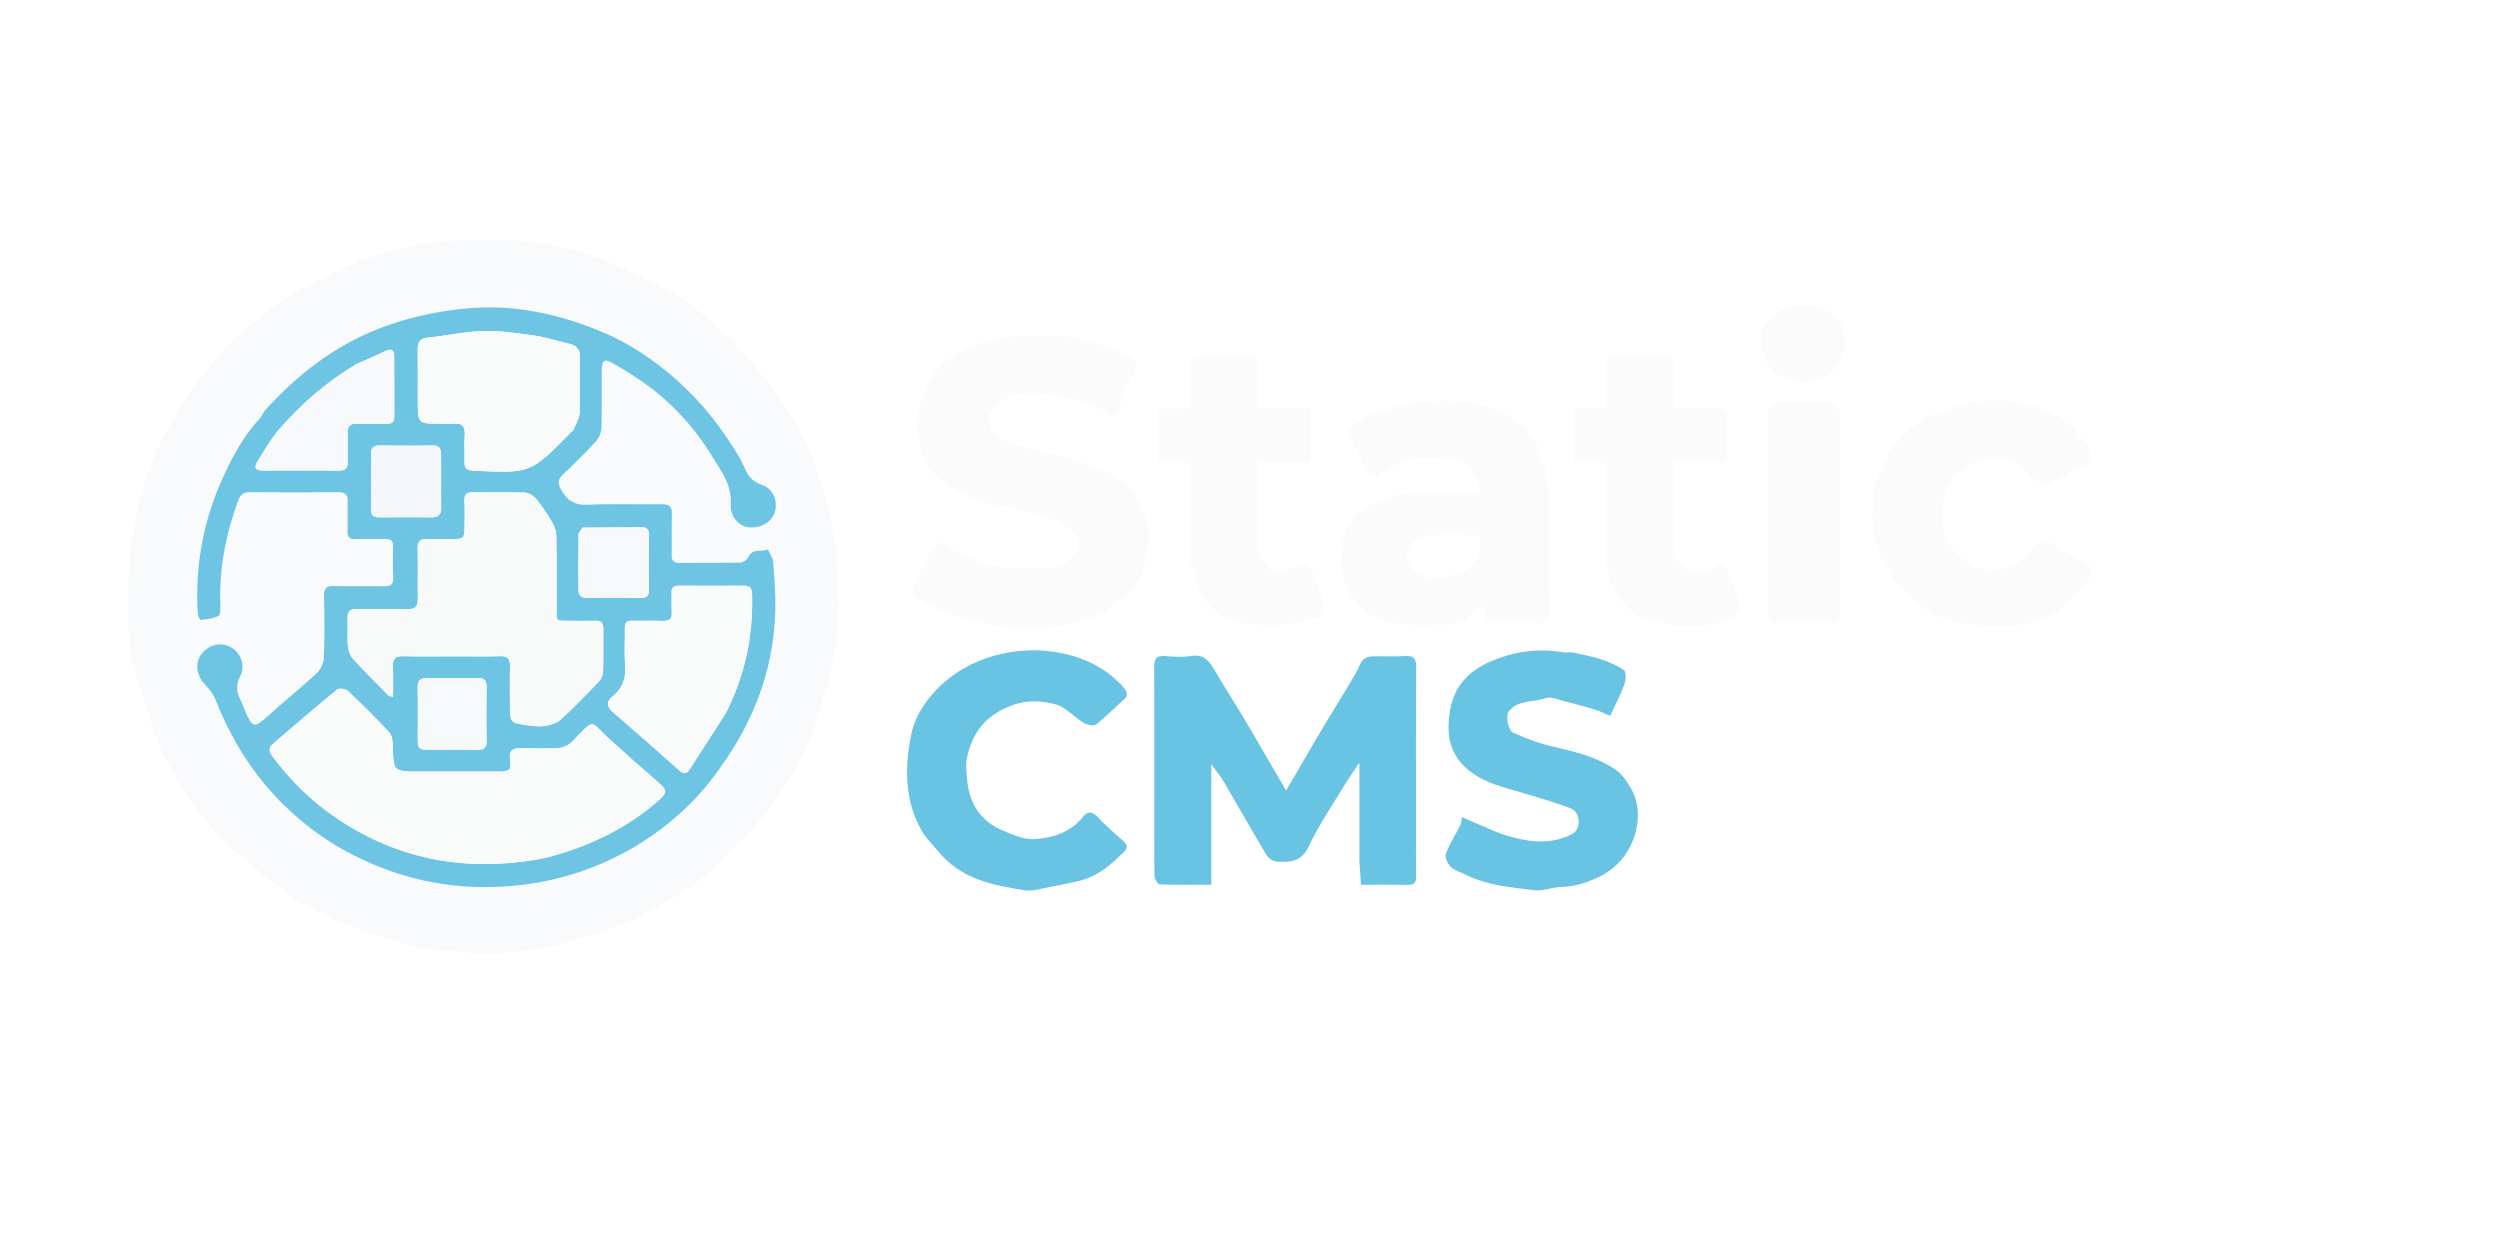
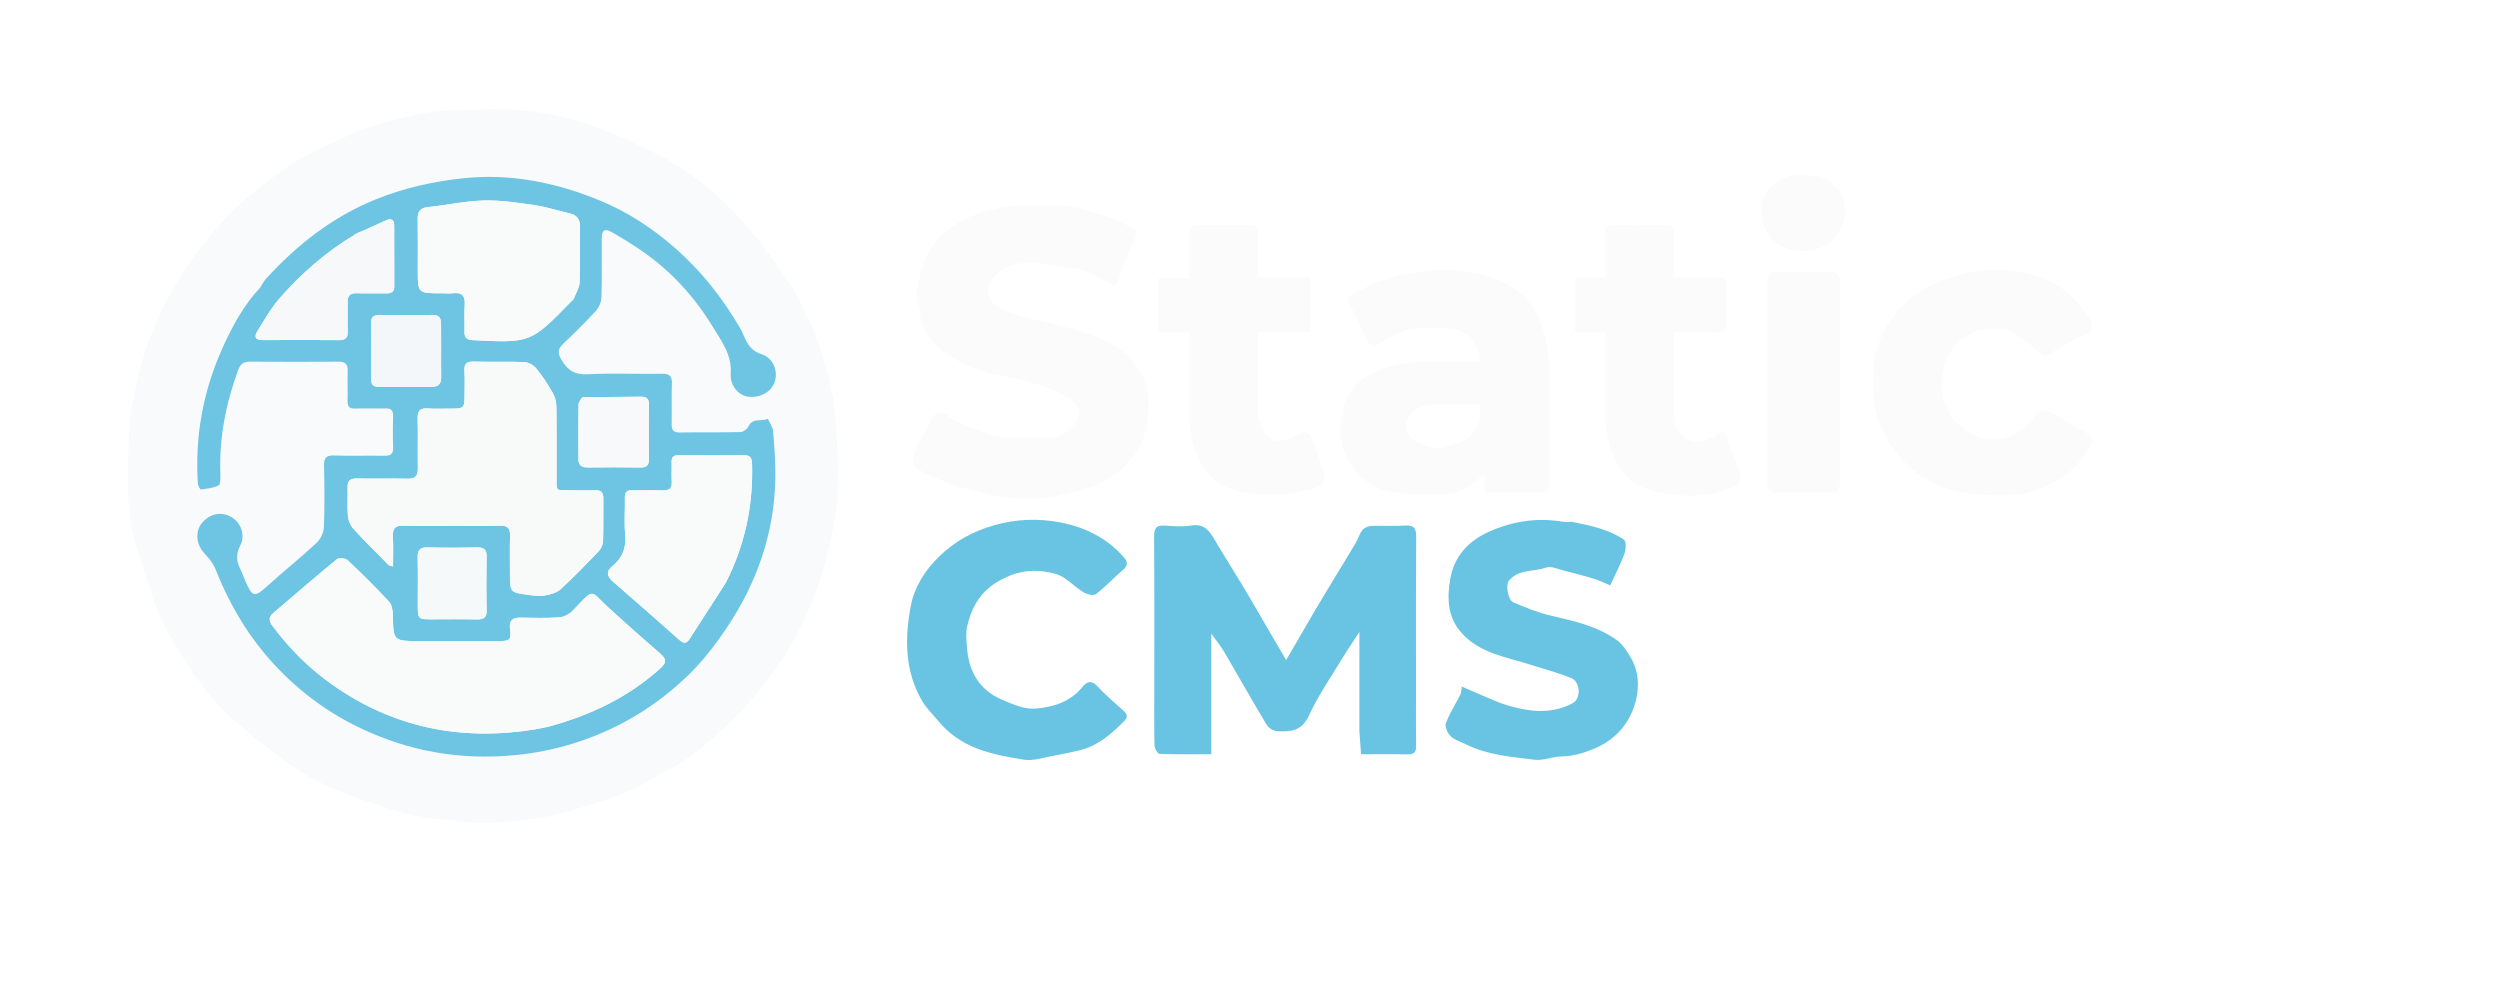
- <svg xmlns="http://www.w3.org/2000/svg" version="1.1" id="Layer_1" x="0px" y="0px" width="100%" viewBox="0 0 1280 640" enable-background="new 0 0 1280 640" xml:space="preserve">
+ <svg xmlns="http://www.w3.org/2000/svg" version="1.1" id="Layer_1" x="0px" y="0px" width="182" height="72" viewBox="0 100 1280 440" enable-background="new 0 0 1280 640" xml:space="preserve">
  <path fill="none" opacity="1" stroke="none" d=" M783,641   C522.034,641 261.568,641 1.051,641   C1.051,427.728 1.051,214.457 1.051,1.092   C427.549,1.092 854.099,1.092 1280.824,1.092   C1280.824,214.333 1280.824,427.667 1280.824,641   C1115.123,641 949.312,641 783,641  M167.485,140.998   C152.329,147.7 139.129,157.422 126.591,168.029   C116.481,176.581 107.793,186.571 100.004,197.262   C85.695,216.904 75.327,238.456 70.082,262.25   C68.206,270.761 66.483,279.456 66.145,288.123   C65.57,302.914 64.655,317.957 66.672,332.508   C68.532,345.917 74.138,358.795 77.949,371.949   C81.755,385.084 89.176,396.389 96.393,407.686   C103.655,419.054 112.337,429.501 122.779,438.141   C132.785,446.421 142.906,454.702 153.772,461.758   C161.837,466.996 170.953,470.86 180,474.28   C190.99,478.434 202.286,481.923 213.671,484.829   C220.082,486.464 226.982,486.074 233.589,487.072   C249.075,489.413 264.357,487.584 279.562,484.981   C285.976,483.883 292.266,481.9 298.501,479.96   C306.556,477.452 314.68,475.015 322.432,471.737   C328.596,469.13 334.106,465.022 340.151,462.085   C352.352,456.159 362.314,447.249 372.157,438.279   C381.825,429.47 389.921,419.321 397.565,408.573   C404.582,398.707 410.133,388.259 414.815,377.365   C418.827,368.029 421.724,358.118 424.158,348.226   C426.428,339.002 428.352,329.508 428.777,320.059   C429.349,307.355 428.865,294.536 427.823,281.85   C427.076,272.749 425.4,263.574 422.853,254.805   C418.169,238.677 411.956,222.994 402.396,209.083   C395.007,198.33 387.167,187.737 378.363,178.142   C365.162,163.757 349.724,151.867 331.921,143.547   C320.68,138.295 309.366,132.878 297.56,129.234   C280.15,123.86 262.052,122 243.756,122.991   C235.691,123.428 227.486,123.001 219.589,124.371   C209.026,126.203 198.562,128.956 188.323,132.167   C181.399,134.338 174.937,137.981 167.485,140.998  M588.001,275.528   C588.471,269.079 587.083,263.07 583.921,257.417   C578.941,248.514 570.934,242.967 561.858,239.587   C551.287,235.65 540.318,232.477 529.263,230.261   C522.823,228.97 516.921,227.202 511.234,224.042   C505.534,220.875 504.07,214.133 508.271,209.178   C513.577,202.92 520.974,201.255 528.411,201.213   C534.762,201.178 541.094,203.404 547.49,203.878   C554.742,204.414 561.024,207.488 566.749,211.198   C571.241,214.11 571.808,212.283 573.098,208.704   C575.379,202.376 577.827,196.089 580.601,189.964   C582.804,185.1 582.892,184.745 577.845,182.55   C573.798,180.79 569.874,178.626 565.68,177.354   C558.794,175.266 551.79,172.574 544.736,172.24   C528.43,171.47 512.012,170.976 496.441,177.917   C487.797,181.771 480.247,187.108 475.82,195.213   C472.374,201.52 470.728,208.965 469.219,216.103   C468.578,219.13 470.637,222.637 470.944,225.974   C471.981,237.202 478.553,244.59 487.697,249.934   C495.562,254.53 503.89,257.876 513.137,259.23   C520.827,260.357 528.395,262.712 535.816,265.138   C540.358,266.623 544.889,268.77 548.71,271.589   C550.855,273.172 553.332,277.485 552.579,279.263   C549.454,286.638 544.708,291.31 534.923,290.938   C524.502,290.542 514.015,292.391 503.701,288.208   C497.129,285.543 490.25,283.795 484.575,279.258   C481.5,276.8 478.573,277.949 476.92,281.534   C474.549,286.676 471.241,291.423 469.252,296.687   C468.113,299.701 465.233,303.984 469.475,306.646   C474.204,309.614 479.466,311.801 484.656,313.943   C488.165,315.391 491.905,316.365 495.619,317.216   C503.096,318.931 510.581,321.391 518.145,321.736   C526.357,322.109 534.608,322.612 543.06,320.396   C550.035,318.568 557.044,317.41 563.589,314.051   C578.978,306.156 587.657,294.08 588.001,275.528  M696,441.431   C696.28,445.253 696.56,449.074 696.848,453   C705.391,453 713.049,452.886 720.7,453.053   C723.958,453.124 725.112,451.975 725.053,448.709   C724.895,439.881 725,431.047 725,422.216   C725,395.388 724.883,368.56 725.11,341.734   C725.15,336.994 723.717,335.609 719.14,335.911   C713.5,336.283 707.809,335.85 702.154,336.096   C700.565,336.166 698.513,336.995 697.579,338.186   C695.993,340.209 695.26,342.874 693.93,345.129   C690.4,351.115 686.734,357.02 683.139,362.968   C679.74,368.592 676.318,374.203 672.987,379.867   C668.258,387.906 663.602,395.987 658.514,404.741   C655.381,399.407 652.672,394.814 649.983,390.209   C645.542,382.606 641.184,374.953 636.662,367.398   C631.849,359.357 626.763,351.476 622.034,343.386   C619.275,338.667 616.587,334.796 610,335.865   C605.617,336.576 601.002,336.278 596.531,335.922   C592.076,335.567 590.876,337.19 590.907,341.564   C591.094,367.89 591,394.219 591,420.546   C591,429.878 590.884,439.212 591.118,448.537   C591.156,450.038 592.707,452.751 593.637,452.786   C602.375,453.114 611.129,452.981 620.181,452.981   C620.181,432.069 620.181,411.871 620.181,391.22   C622.651,394.704 625.028,397.594 626.901,400.781   C634.064,412.963 640.954,425.306 648.229,437.42   C649.506,439.546 651.432,441.138 654.937,441.245   C661.931,441.458 666.756,440.583 670.195,433.134   C674.858,423.032 681.281,413.735 687.064,404.161   C689.676,399.837 692.563,395.68 695.997,390.419   C695.997,407.94 695.997,424.194 696,441.431  M793,252.56   C792.799,244.731 790.993,237.259 787.981,230.056   C785.148,223.281 780.631,217.936 774.408,214.032   C764,207.501 752.315,205.255 740.382,205.199   C732.836,205.163 725.259,206.019 717.654,207.678   C707.546,209.882 698.458,213.446 689.691,219.469   C693.343,227.096 696.78,234.6 700.55,241.933   C701.548,243.873 703.119,244.561 705.837,242.91   C710.996,239.776 716.502,236.421 722.279,235.305   C729.018,234.004 736.219,234.692 743.187,235.082   C750.97,235.516 757.726,243.498 757.81,252   C752.337,252 746.862,252.017 741.388,251.997   C729.017,251.95 716.743,251.48 704.91,256.833   C696.737,260.532 690.386,265.875 688.255,274.2   C685.922,283.311 685.205,292.922 689.989,301.935   C694.853,311.097 702.732,316.889 712.426,318.718   C721.242,320.382 730.522,320.136 739.567,319.826   C745.135,319.635 750.536,317.527 754.93,313.606   C756.373,312.319 758.034,311.277 760.197,309.679   C760.197,313.247 760.197,315.995 760.197,319   C769.656,319 778.798,318.826 787.928,319.081   C791.848,319.191 793.125,318.055 793.087,314.02   C792.897,293.864 793,273.706 793,252.56  M1046.551,316.049   C1047.831,315.434 1049.099,314.792 1050.394,314.21   C1059.251,310.231 1065.501,303.51 1070.261,295.254   C1072.389,291.564 1070.296,289.659 1067.21,287.952   C1062.38,285.278 1057.595,282.497 1052.962,279.498   C1048.114,276.361 1044.405,276.115 1042.306,279.227   C1035.459,289.379 1025.354,293.763 1013.903,290.78   C1010.265,289.833 1006.783,287.527 1003.756,285.168   C998.357,280.961 995.895,275.084 994.529,268.319   C992.803,259.773 996.428,244.389 1005.752,239.67   C1008.223,238.419 1010.544,236.242 1013.107,235.936   C1018.302,235.315 1024.356,234.049 1028.705,236.024   C1035.184,238.967 1040.495,244.484 1046.974,249.418   C1052.617,246.206 1059.054,241.589 1066.201,238.784   C1071.677,236.635 1071.855,233.76 1069.844,229.79   C1068.438,227.016 1066.043,224.733 1064.03,222.28   C1056.478,213.076 1046.089,208.22 1034.95,206.287   C1024.342,204.447 1013.473,204.445 1002.617,207.717   C995.051,209.996 987.931,212.646 981.56,217.161   C968.212,226.621 960.529,239.698 959.14,255.882   C957.983,269.354 959.889,282.2 967.795,294.133   C978.149,309.76 992.491,318.27 1010.547,319.743   C1022.31,320.703 1034.517,321.705 1046.551,316.049  M804.464,334   C802.966,333.981 801.435,334.157 799.973,333.914   C787.066,331.765 774.828,333.583 762.797,338.854   C751.74,343.698 744.54,351.639 742.52,363.268   C740.823,373.037 741.048,382.948 748.536,391.118   C757.874,401.306 770.932,403.15 783.121,407.005   C790.264,409.264 797.544,411.196 804.474,413.99   C809.193,415.893 809.623,424.367 805.276,426.796   C799.796,429.859 793.525,430.99 787.378,430.803   C782.094,430.642 776.747,429.371 771.63,427.893   C766.799,426.498 762.22,424.216 757.55,422.279   C754.632,421.068 751.75,419.773 748.49,418.359   C748.134,420.32 748.178,421.537 747.695,422.488   C745.226,427.356 742.185,431.993 740.3,437.066   C739.647,438.822 741.153,442.209 742.739,443.76   C744.737,445.711 747.827,446.548 750.448,447.859   C761.569,453.423 773.803,454.333 785.807,455.808   C790.166,456.343 794.789,454.2 799.306,454.12   C805.346,454.014 810.784,452.426 816.289,450.099   C827.71,445.273 834.914,436.539 837.685,425.046   C839.369,418.061 838.97,410.147 834.915,403.432   C832.972,400.214 830.819,396.711 827.863,394.591   C817.633,387.256 805.514,384.717 793.487,381.873   C787.128,380.37 780.973,377.817 774.924,375.268   C772.081,374.071 770.782,366.358 772.511,364.198   C777.424,358.061 785.227,359.722 791.552,357.42   C794.154,356.472 797.832,358.252 800.962,359.031   C806.139,360.319 811.31,361.667 816.402,363.252   C819.39,364.181 822.221,365.617 824.404,366.525   C827.263,360.333 829.878,355.432 831.746,350.262   C832.525,348.103 832.681,343.951 831.473,343.13   C823.672,337.828 814.493,335.92 804.464,334  M480.524,436.043   C491.792,450.022 508.078,453.19 524.372,455.791   C528.825,456.502 533.706,454.792 538.35,453.97   C543.126,453.125 547.874,452.098 552.596,450.991   C562.004,448.785 568.896,442.685 575.501,436.103   C577.561,434.05 577.294,432.564 575.291,430.757   C570.706,426.621 565.945,422.628 561.775,418.098   C558.704,414.762 556.325,415.922 554.267,418.468   C547.935,426.303 538.911,429.017 529.812,429.623   C524.213,429.996 518.117,427.252 512.686,424.89   C500.985,419.801 495.795,410.015 495.031,397.643   C494.826,394.325 494.432,390.858 495.141,387.685   C496.053,383.599 497.496,379.456 499.587,375.845   C503.598,368.918 509.455,364.597 517.268,361.448   C525.322,358.202 532.986,358.658 540.326,360.6   C545.605,361.996 549.829,367.102 554.798,370.1   C556.541,371.152 559.922,371.923 561.139,370.985   C566.121,367.145 570.447,362.471 575.236,358.361   C577.656,356.284 577.227,354.252 575.635,352.397   C566.942,342.267 555.349,336.653 542.706,334.261   C531.668,332.173 520.45,332.511 509.131,335.702   C498.176,338.791 488.949,343.938 480.952,351.634   C473.667,358.646 468.156,367.421 466.34,376.988   C463.205,393.504 463.151,410.341 472.1,425.655   C474.199,429.246 477.327,432.236 480.524,436.043  M889.969,305.82   C888.05,301.092 885.817,296.46 884.312,291.603   C883.164,287.896 882.324,286.828 878.718,289.554   C876.299,291.382 872.95,292.582 869.908,292.861   C862.932,293.502 857.055,287.528 857.014,280.33   C856.956,270.167 856.999,260.003 856.999,249.84   C856.999,245.59 856.999,241.34 856.999,237   C865.015,237 872.342,236.883 879.663,237.055   C882.868,237.13 884.16,236.123 884.057,232.785   C883.861,226.46 883.817,220.117 884.069,213.796   C884.218,210.08 882.992,208.799 879.237,208.928   C871.96,209.176 864.668,209 856.999,209   C856.999,201.147 856.874,193.69 857.056,186.241   C857.137,182.93 855.915,181.885 852.685,181.946   C844.024,182.109 835.354,182.169 826.696,181.925   C822.862,181.817 821.816,183.225 821.931,186.859   C822.161,194.129 821.999,201.412 821.999,209.081   C816.457,209.081 811.374,209.081 806.244,209.081   C806.244,218.555 806.244,227.625 806.244,237.094   C811.556,237.094 816.639,237.094 821.999,237.094   C821.999,250.624 821.98,263.754 822.006,276.884   C822.02,283.721 822.417,290.286 824.71,297.069   C828.765,309.063 836.881,316.43 848.424,318.705   C860.349,321.056 872.711,322.044 884.698,317.105   C890.942,314.532 892.265,312.832 889.969,305.82  M646.023,286.253   C645.348,283.837 644.247,281.448 644.09,278.999   C643.782,274.187 643.999,269.341 643.999,264.509   C643.999,255.412 643.999,246.315 643.999,236.829   C653.305,236.829 662.048,236.829 670.711,236.829   C670.711,227.356 670.711,218.286 670.711,208.82   C661.684,208.82 652.941,208.82 643.999,208.82   C643.999,201.109 643.843,193.794 644.066,186.491   C644.174,182.933 642.892,181.857 639.435,181.938   C631.108,182.134 622.772,182.111 614.445,181.956   C610.258,181.877 608.689,183.382 608.904,187.731   C609.254,194.791 608.998,201.882 608.998,209.163   C603.307,209.163 598.352,209.163 593.203,209.163   C593.203,218.46 593.203,227.53 593.203,237.002   C598.46,237.002 603.542,237.002 608.998,237.002   C608.998,249.851 609.261,262.31 608.913,274.752   C608.645,284.362 609.917,293.511 614.017,302.253   C618.36,311.509 626.072,316.808 635.561,318.787   C642.401,320.213 649.688,320.237 656.713,319.824   C662.57,319.479 668.369,317.724 674.132,316.338   C678.028,315.4 678.862,312.112 677.869,308.936   C675.816,302.368 673.282,295.943 670.707,289.556   C670.399,288.791 668.456,288.046 667.536,288.29   C665.144,288.923 662.87,290.05 660.601,291.092   C654.229,294.021 649.879,292.773 646.023,286.253  M942.007,231.5   C942.007,225.17 941.979,218.839 942.017,212.509   C942.042,208.267 940.608,205.807 935.759,205.94   C927.436,206.168 919.099,206.133 910.773,205.949   C906.477,205.855 904.94,207.596 904.952,211.831   C905.045,245.815 905.078,279.799 904.912,313.782   C904.891,318.144 906.777,319.067 910.456,319.028   C918.785,318.939 927.115,319.007 935.444,318.998   C941.541,318.991 942.003,318.537 942.004,312.462   C942.01,285.808 942.007,259.154 942.007,231.5  M931.918,157.016   C926.253,157.031 919.942,155.432 915.056,157.389   C904.183,161.744 898.36,171.227 903.964,184.212   C909.002,195.886 924.574,197.451 933.144,193.21   C937.956,190.829 941.407,187.386 943.475,181.586   C946.464,173.207 943.403,162.441 935.16,159.025   C934.268,158.655 933.553,157.861 931.918,157.016  z" />
  <path fill="#F9FAFB" opacity="1" stroke="none" d=" M167.877,140.982   C174.937,137.981 181.399,134.338 188.323,132.167   C198.562,128.956 209.026,126.203 219.589,124.371   C227.486,123.001 235.691,123.428 243.756,122.991   C262.052,122 280.15,123.86 297.56,129.234   C309.366,132.878 320.68,138.295 331.921,143.547   C349.724,151.867 365.162,163.757 378.363,178.142   C387.167,187.737 395.007,198.33 402.396,209.083   C411.956,222.994 418.169,238.677 422.853,254.805   C425.4,263.574 427.076,272.749 427.823,281.85   C428.865,294.536 429.349,307.355 428.777,320.059   C428.352,329.508 426.428,339.002 424.158,348.226   C421.724,358.118 418.827,368.029 414.815,377.365   C410.133,388.259 404.582,398.707 397.565,408.573   C389.921,419.321 381.825,429.47 372.157,438.279   C362.314,447.249 352.352,456.159 340.151,462.085   C334.106,465.022 328.596,469.13 322.432,471.737   C314.68,475.015 306.556,477.452 298.501,479.96   C292.266,481.9 285.976,483.883 279.562,484.981   C264.357,487.584 249.075,489.413 233.589,487.072   C226.982,486.074 220.082,486.464 213.671,484.829   C202.286,481.923 190.99,478.434 180,474.28   C170.953,470.86 161.837,466.996 153.772,461.758   C142.906,454.702 132.785,446.421 122.779,438.141   C112.337,429.501 103.655,419.054 96.393,407.686   C89.176,396.389 81.755,385.084 77.949,371.949   C74.138,358.795 68.532,345.917 66.672,332.508   C64.655,317.957 65.57,302.914 66.145,288.123   C66.483,279.456 68.206,270.761 70.082,262.25   C75.327,238.456 85.695,216.904 100.004,197.262   C107.793,186.571 116.481,176.581 126.591,168.029   C139.129,157.422 152.329,147.7 167.877,140.982  M132.967,214.354   C124.555,223.288 118.894,233.974 113.912,245.001   C103.961,267.026 99.776,290.179 101.275,314.315   C101.345,315.431 102.444,317.469 102.866,317.419   C105.928,317.053 109.151,316.694 111.856,315.375   C112.849,314.891 112.908,311.803 112.835,309.924   C112.112,291.403 115.583,273.626 121.923,256.3   C123.058,253.197 124.701,251.934 128.134,251.975   C143.13,252.153 158.131,252.146 173.127,251.985   C176.881,251.945 178.163,253.303 178.018,256.945   C177.82,261.936 178.115,266.946 177.944,271.939   C177.841,274.942 178.842,276.131 181.94,276.018   C187.099,275.829 192.273,276.069 197.436,275.931   C200.221,275.857 201.326,276.883 201.259,279.7   C201.132,285.03 201.05,290.373 201.304,295.694   C201.477,299.32 200.005,300.244 196.624,300.17   C188.129,299.984 179.619,300.336 171.132,300.015   C166.815,299.852 165.805,301.429 165.901,305.457   C166.151,315.95 166.251,326.464 165.81,336.944   C165.696,339.674 164.002,342.982 161.965,344.873   C153.941,352.322 145.35,359.157 137.241,366.519   C130.298,372.823 129.367,372.803 125.608,364.281   C124.737,362.308 124.08,360.233 123.108,358.314   C121.035,354.223 120.734,350.365 123.037,346.102   C125.57,341.416 123.708,335.234 119.448,332.181   C114.261,328.463 107.819,329.382 103.476,334.459   C99.841,338.709 100.381,345.416 104.393,349.854   C106.579,352.272 108.956,354.849 110.126,357.798   C116.462,373.774 124.735,388.699 135.753,401.781   C148.238,416.606 163.225,428.763 180.551,437.644   C204.637,449.99 230.18,455.489 257.367,453.94   C277.049,452.819 295.622,448.148 313.365,439.729   C328.203,432.688 341.473,423.257 353.081,411.835   C360.233,404.797 366.481,396.635 372.09,388.275   C387.55,365.232 396.455,339.83 396.972,311.88   C397.122,303.765 396.495,295.618 395.84,287.516   C395.667,285.373 394.066,283.346 393.121,281.265   C389.9,282.757 385.303,280.502 383.15,285.226   C382.549,286.546 380.513,288.002 379.104,288.035   C368.777,288.277 358.441,288.065 348.111,288.238   C344.728,288.294 343.822,286.956 343.899,283.812   C344.065,276.984 343.758,270.141 344.021,263.318   C344.175,259.341 342.748,258.116 338.842,258.176   C326.179,258.37 313.488,257.783 300.857,258.438   C294.191,258.784 290.468,256.25 287.393,250.89   C285.608,247.779 285.45,245.612 288.166,243.025   C293.957,237.51 299.683,231.905 305.082,226.013   C306.685,224.265 307.871,221.462 307.944,219.102   C308.253,209.112 308.036,199.108 308.087,189.109   C308.11,184.532 309.5,183.569 313.492,185.828   C318.8,188.831 324.001,192.068 329.009,195.55   C343.652,205.732 355.518,218.735 364.745,233.83   C369.2,241.117 374.788,248.376 374.12,257.985   C373.695,264.112 377.886,269.234 383.065,269.93   C389.129,270.745 395.041,267.428 396.675,262.295   C398.486,256.605 395.861,250.083 389.87,248.145   C384.919,246.544 382.739,243.239 380.966,239.016   C380.263,237.34 379.459,235.69 378.538,234.124   C369.733,219.164 359.174,205.764 346.051,194.168   C334.437,183.906 321.715,175.525 307.61,169.672   C285.038,160.306 261.534,155.419 236.796,158.114   C221.549,159.775 206.899,163.036 192.589,168.807   C170.276,177.807 152.075,192.121 136.079,209.652   C134.988,210.848 134.302,212.413 132.967,214.354  z" />
  <path fill="#FBFBFB" opacity="1" stroke="none" d=" M588.001,276.011   C587.657,294.08 578.978,306.156 563.589,314.051   C557.044,317.41 550.035,318.568 543.06,320.396   C534.608,322.612 526.357,322.109 518.145,321.736   C510.581,321.391 503.096,318.931 495.619,317.216   C491.905,316.365 488.165,315.391 484.656,313.943   C479.466,311.801 474.204,309.614 469.475,306.646   C465.233,303.984 468.113,299.701 469.252,296.687   C471.241,291.423 474.549,286.676 476.92,281.534   C478.573,277.949 481.5,276.8 484.575,279.258   C490.25,283.795 497.129,285.543 503.701,288.208   C514.015,292.391 524.502,290.542 534.923,290.938   C544.708,291.31 549.454,286.638 552.579,279.263   C553.332,277.485 550.855,273.172 548.71,271.589   C544.889,268.77 540.358,266.623 535.816,265.138   C528.395,262.712 520.827,260.357 513.137,259.23   C503.89,257.876 495.562,254.53 487.697,249.934   C478.553,244.59 471.981,237.202 470.944,225.974   C470.637,222.637 468.578,219.13 469.219,216.103   C470.728,208.965 472.374,201.52 475.82,195.213   C480.247,187.108 487.797,181.771 496.441,177.917   C512.012,170.976 528.43,171.47 544.736,172.24   C551.79,172.574 558.794,175.266 565.68,177.354   C569.874,178.626 573.798,180.79 577.845,182.55   C582.892,184.745 582.804,185.1 580.601,189.964   C577.827,196.089 575.379,202.376 573.098,208.704   C571.808,212.283 571.241,214.11 566.749,211.198   C561.024,207.488 554.742,204.414 547.49,203.878   C541.094,203.404 534.762,201.178 528.411,201.213   C520.974,201.255 513.577,202.92 508.271,209.178   C504.07,214.133 505.534,220.875 511.234,224.042   C516.921,227.202 522.823,228.97 529.263,230.261   C540.318,232.477 551.287,235.65 561.858,239.587   C570.934,242.967 578.941,248.514 583.921,257.417   C587.083,263.07 588.471,269.079 588.001,276.011  z" />
  <path fill="#68C4E2" opacity="1" stroke="none" d=" M695.999,440.939   C695.997,424.194 695.997,407.94 695.997,390.419   C692.563,395.68 689.676,399.837 687.064,404.161   C681.281,413.735 674.858,423.032 670.195,433.134   C666.756,440.583 661.931,441.458 654.937,441.245   C651.432,441.138 649.506,439.546 648.229,437.42   C640.954,425.306 634.064,412.963 626.901,400.781   C625.028,397.594 622.651,394.704 620.181,391.22   C620.181,411.871 620.181,432.069 620.181,452.981   C611.129,452.981 602.375,453.114 593.637,452.786   C592.707,452.751 591.156,450.038 591.118,448.537   C590.884,439.212 591,429.878 591,420.546   C591,394.219 591.094,367.89 590.907,341.564   C590.876,337.19 592.076,335.567 596.531,335.922   C601.002,336.278 605.617,336.576 610,335.865   C616.587,334.796 619.275,338.667 622.034,343.386   C626.763,351.476 631.849,359.357 636.662,367.398   C641.184,374.953 645.542,382.606 649.983,390.209   C652.672,394.814 655.381,399.407 658.514,404.741   C663.602,395.987 668.258,387.906 672.987,379.867   C676.318,374.203 679.74,368.592 683.139,362.968   C686.734,357.02 690.4,351.115 693.93,345.129   C695.26,342.874 695.993,340.209 697.579,338.186   C698.513,336.995 700.565,336.166 702.154,336.096   C707.809,335.85 713.5,336.283 719.14,335.911   C723.717,335.609 725.15,336.994 725.11,341.734   C724.883,368.56 725,395.388 725,422.216   C725,431.047 724.895,439.881 725.053,448.709   C725.112,451.975 723.958,453.124 720.7,453.053   C713.049,452.886 705.391,453 696.848,453   C696.56,449.074 696.28,445.253 695.999,440.939  z" />
  <path fill="#FBFBFB" opacity="1" stroke="none" d=" M793,253.054   C793,273.706 792.897,293.864 793.087,314.02   C793.125,318.055 791.848,319.191 787.928,319.081   C778.798,318.826 769.656,319 760.197,319   C760.197,315.995 760.197,313.247 760.197,309.679   C758.034,311.277 756.373,312.319 754.93,313.606   C750.536,317.527 745.135,319.635 739.567,319.826   C730.522,320.136 721.242,320.382 712.426,318.718   C702.732,316.889 694.853,311.097 689.989,301.935   C685.205,292.922 685.922,283.311 688.255,274.2   C690.386,265.875 696.737,260.532 704.91,256.833   C716.743,251.48 729.017,251.95 741.388,251.997   C746.862,252.017 752.337,252 757.81,252   C757.726,243.498 750.97,235.516 743.187,235.082   C736.219,234.692 729.018,234.004 722.279,235.305   C716.502,236.421 710.996,239.776 705.837,242.91   C703.119,244.561 701.548,243.873 700.55,241.933   C696.78,234.6 693.343,227.096 689.691,219.469   C698.458,213.446 707.546,209.882 717.654,207.678   C725.259,206.019 732.836,205.163 740.382,205.199   C752.315,205.255 764,207.501 774.408,214.032   C780.631,217.936 785.148,223.281 787.981,230.056   C790.993,237.259 792.799,244.731 793,253.054  M744.518,294.071   C753.547,293.064 759.387,284.034 757.34,274   C748.755,274 740.128,273.833 731.51,274.063   C726.265,274.203 722.633,277.218 720.542,281.964   C718.681,286.188 721.129,289.332 723.74,292.069   C724.929,293.316 727.111,293.56 728.733,294.457   C733.792,297.251 738.884,296.53 744.518,294.071  z" />
  <path fill="#FBFBFB" opacity="1" stroke="none" d=" M1046.244,316.316   C1034.517,321.705 1022.31,320.703 1010.547,319.743   C992.491,318.27 978.149,309.76 967.795,294.133   C959.889,282.2 957.983,269.354 959.14,255.882   C960.529,239.698 968.212,226.621 981.56,217.161   C987.931,212.646 995.051,209.996 1002.617,207.717   C1013.473,204.445 1024.342,204.447 1034.95,206.287   C1046.089,208.22 1056.478,213.076 1064.03,222.28   C1066.043,224.733 1068.438,227.016 1069.844,229.79   C1071.855,233.76 1071.677,236.635 1066.201,238.784   C1059.054,241.589 1052.617,246.206 1046.974,249.418   C1040.495,244.484 1035.184,238.967 1028.705,236.024   C1024.356,234.049 1018.302,235.315 1013.107,235.936   C1010.544,236.242 1008.223,238.419 1005.752,239.67   C996.428,244.389 992.803,259.773 994.529,268.319   C995.895,275.084 998.357,280.961 1003.756,285.168   C1006.783,287.527 1010.265,289.833 1013.903,290.78   C1025.354,293.763 1035.459,289.379 1042.306,279.227   C1044.405,276.115 1048.114,276.361 1052.962,279.498   C1057.595,282.497 1062.38,285.278 1067.21,287.952   C1070.296,289.659 1072.389,291.564 1070.261,295.254   C1065.501,303.51 1059.251,310.231 1050.394,314.21   C1049.099,314.792 1047.831,315.434 1046.244,316.316  z" />
  <path fill="#68C4E2" opacity="1" stroke="none" d=" M804.928,334   C814.493,335.92 823.672,337.828 831.473,343.13   C832.681,343.951 832.525,348.103 831.746,350.262   C829.878,355.432 827.263,360.333 824.404,366.525   C822.221,365.617 819.39,364.181 816.402,363.252   C811.31,361.667 806.139,360.319 800.962,359.031   C797.832,358.252 794.154,356.472 791.552,357.42   C785.227,359.722 777.424,358.061 772.511,364.198   C770.782,366.358 772.081,374.071 774.924,375.268   C780.973,377.817 787.128,380.37 793.487,381.873   C805.514,384.717 817.633,387.256 827.863,394.591   C830.819,396.711 832.972,400.214 834.915,403.432   C838.97,410.147 839.369,418.061 837.685,425.046   C834.914,436.539 827.71,445.273 816.289,450.099   C810.784,452.426 805.346,454.014 799.306,454.12   C794.789,454.2 790.166,456.343 785.807,455.808   C773.803,454.333 761.569,453.423 750.448,447.859   C747.827,446.548 744.737,445.711 742.739,443.76   C741.153,442.209 739.647,438.822 740.3,437.066   C742.185,431.993 745.226,427.356 747.695,422.488   C748.178,421.537 748.134,420.32 748.49,418.359   C751.75,419.773 754.632,421.068 757.55,422.279   C762.22,424.216 766.799,426.498 771.63,427.893   C776.747,429.371 782.094,430.642 787.378,430.803   C793.525,430.99 799.796,429.859 805.276,426.796   C809.623,424.367 809.193,415.893 804.474,413.99   C797.544,411.196 790.264,409.264 783.121,407.005   C770.932,403.15 757.874,401.306 748.536,391.118   C741.048,382.948 740.823,373.037 742.52,363.268   C744.54,351.639 751.74,343.698 762.797,338.854   C774.828,333.583 787.066,331.765 799.973,333.914   C801.435,334.157 802.966,333.981 804.928,334  z" />
  <path fill="#68C4E2" opacity="1" stroke="none" d=" M480.253,435.773   C477.327,432.236 474.199,429.246 472.1,425.655   C463.151,410.341 463.205,393.504 466.34,376.988   C468.156,367.421 473.667,358.646 480.952,351.634   C488.949,343.938 498.176,338.791 509.131,335.702   C520.45,332.511 531.668,332.173 542.706,334.261   C555.349,336.653 566.942,342.267 575.635,352.397   C577.227,354.252 577.656,356.284 575.236,358.361   C570.447,362.471 566.121,367.145 561.139,370.985   C559.922,371.923 556.541,371.152 554.798,370.1   C549.829,367.102 545.605,361.996 540.326,360.6   C532.986,358.658 525.322,358.202 517.268,361.448   C509.455,364.597 503.598,368.918 499.587,375.845   C497.496,379.456 496.053,383.599 495.141,387.685   C494.432,390.858 494.826,394.325 495.031,397.643   C495.795,410.015 500.985,419.801 512.686,424.89   C518.117,427.252 524.213,429.996 529.812,429.623   C538.911,429.017 547.935,426.303 554.267,418.468   C556.325,415.922 558.704,414.762 561.775,418.098   C565.945,422.628 570.706,426.621 575.291,430.757   C577.294,432.564 577.561,434.05 575.501,436.103   C568.896,442.685 562.004,448.785 552.596,450.991   C547.874,452.098 543.126,453.125 538.35,453.97   C533.706,454.792 528.825,456.502 524.372,455.791   C508.078,453.19 491.792,450.022 480.253,435.773  z" />
  <path fill="#FBFBFB" opacity="1" stroke="none" d=" M889.985,306.242   C892.265,312.832 890.942,314.532 884.698,317.105   C872.711,322.044 860.349,321.056 848.424,318.705   C836.881,316.43 828.765,309.063 824.71,297.069   C822.417,290.286 822.02,283.721 822.006,276.884   C821.98,263.754 821.999,250.624 821.999,237.094   C816.639,237.094 811.556,237.094 806.244,237.094   C806.244,227.625 806.244,218.555 806.244,209.081   C811.374,209.081 816.457,209.081 821.999,209.081   C821.999,201.412 822.161,194.129 821.931,186.859   C821.816,183.225 822.862,181.817 826.696,181.925   C835.354,182.169 844.024,182.109 852.685,181.946   C855.915,181.885 857.137,182.93 857.056,186.241   C856.874,193.69 856.999,201.147 856.999,209   C864.668,209 871.96,209.176 879.237,208.928   C882.992,208.799 884.218,210.08 884.069,213.796   C883.817,220.117 883.861,226.46 884.057,232.785   C884.16,236.123 882.868,237.13 879.663,237.055   C872.342,236.883 865.015,237 856.999,237   C856.999,241.34 856.999,245.59 856.999,249.84   C856.999,260.003 856.956,270.167 857.014,280.33   C857.055,287.528 862.932,293.502 869.908,292.861   C872.95,292.582 876.299,291.382 878.718,289.554   C882.324,286.828 883.164,287.896 884.312,291.603   C885.817,296.46 888.05,301.092 889.985,306.242  z" />
  <path fill="#FBFBFB" opacity="1" stroke="none" d=" M646.226,286.604   C649.879,292.773 654.229,294.021 660.601,291.092   C662.87,290.05 665.144,288.923 667.536,288.29   C668.456,288.046 670.399,288.791 670.707,289.556   C673.282,295.943 675.816,302.368 677.869,308.936   C678.862,312.112 678.028,315.4 674.132,316.338   C668.369,317.724 662.57,319.479 656.713,319.824   C649.688,320.237 642.401,320.213 635.561,318.787   C626.072,316.808 618.36,311.509 614.017,302.253   C609.917,293.511 608.645,284.362 608.913,274.752   C609.261,262.31 608.998,249.851 608.998,237.002   C603.542,237.002 598.46,237.002 593.203,237.002   C593.203,227.53 593.203,218.46 593.203,209.163   C598.352,209.163 603.307,209.163 608.998,209.163   C608.998,201.882 609.254,194.791 608.904,187.731   C608.689,183.382 610.258,181.877 614.445,181.956   C622.772,182.111 631.108,182.134 639.435,181.938   C642.892,181.857 644.174,182.933 644.066,186.491   C643.843,193.794 643.999,201.109 643.999,208.82   C652.941,208.82 661.684,208.82 670.711,208.82   C670.711,218.286 670.711,227.356 670.711,236.829   C662.048,236.829 653.305,236.829 643.999,236.829   C643.999,246.315 643.999,255.412 643.999,264.509   C643.999,269.341 643.782,274.187 644.09,278.999   C644.247,281.448 645.348,283.837 646.226,286.604  z" />
  <path fill="#FBFBFB" opacity="1" stroke="none" d=" M942.007,232   C942.007,259.154 942.01,285.808 942.004,312.462   C942.003,318.537 941.541,318.991 935.444,318.998   C927.115,319.007 918.785,318.939 910.456,319.028   C906.777,319.067 904.891,318.144 904.912,313.782   C905.078,279.799 905.045,245.815 904.952,211.831   C904.94,207.596 906.477,205.855 910.773,205.949   C919.099,206.133 927.436,206.168 935.759,205.94   C940.608,205.807 942.042,208.267 942.017,212.509   C941.979,218.839 942.007,225.17 942.007,232  z" />
  <path fill="#FBFBFB" opacity="1" stroke="none" d=" M932.336,157.14   C933.553,157.861 934.268,158.655 935.16,159.025   C943.403,162.441 946.464,173.207 943.475,181.586   C941.407,187.386 937.956,190.829 933.144,193.21   C924.574,197.451 909.002,195.886 903.964,184.212   C898.36,171.227 904.183,161.744 915.056,157.389   C919.942,155.432 926.253,157.031 932.336,157.14  z" />
  <path fill="#6EC5E3" opacity="1" stroke="none" d=" M133.197,214.08   C134.302,212.413 134.988,210.848 136.079,209.652   C152.075,192.121 170.276,177.807 192.589,168.807   C206.899,163.036 221.549,159.775 236.796,158.114   C261.534,155.419 285.038,160.306 307.61,169.672   C321.715,175.525 334.437,183.906 346.051,194.168   C359.174,205.764 369.733,219.164 378.538,234.124   C379.459,235.69 380.263,237.34 380.966,239.016   C382.739,243.239 384.919,246.544 389.87,248.145   C395.861,250.083 398.486,256.605 396.675,262.295   C395.041,267.428 389.129,270.745 383.065,269.93   C377.886,269.234 373.695,264.112 374.12,257.985   C374.788,248.376 369.2,241.117 364.745,233.83   C355.518,218.735 343.652,205.732 329.009,195.55   C324.001,192.068 318.8,188.831 313.492,185.828   C309.5,183.569 308.11,184.532 308.087,189.109   C308.036,199.108 308.253,209.112 307.944,219.102   C307.871,221.462 306.685,224.265 305.082,226.013   C299.683,231.905 293.957,237.51 288.166,243.025   C285.45,245.612 285.608,247.779 287.393,250.89   C290.468,256.25 294.191,258.784 300.857,258.438   C313.488,257.783 326.179,258.37 338.842,258.176   C342.748,258.116 344.175,259.341 344.021,263.318   C343.758,270.141 344.065,276.984 343.899,283.812   C343.822,286.956 344.728,288.294 348.111,288.238   C358.441,288.065 368.777,288.277 379.104,288.035   C380.513,288.002 382.549,286.546 383.15,285.226   C385.303,280.502 389.9,282.757 393.121,281.265   C394.066,283.346 395.667,285.373 395.84,287.516   C396.495,295.618 397.122,303.765 396.972,311.88   C396.455,339.83 387.55,365.232 372.09,388.275   C366.481,396.635 360.233,404.797 353.081,411.835   C341.473,423.257 328.203,432.688 313.365,439.729   C295.622,448.148 277.049,452.819 257.367,453.94   C230.18,455.489 204.637,449.99 180.551,437.644   C163.225,428.763 148.238,416.606 135.753,401.781   C124.735,388.699 116.462,373.774 110.126,357.798   C108.956,354.849 106.579,352.272 104.393,349.854   C100.381,345.416 99.841,338.709 103.476,334.459   C107.819,329.382 114.261,328.463 119.448,332.181   C123.708,335.234 125.57,341.416 123.037,346.102   C120.734,350.365 121.035,354.223 123.108,358.314   C124.08,360.233 124.737,362.308 125.608,364.281   C129.367,372.803 130.298,372.823 137.241,366.519   C145.35,359.157 153.941,352.322 161.965,344.873   C164.002,342.982 165.696,339.674 165.81,336.944   C166.251,326.464 166.151,315.95 165.901,305.457   C165.805,301.429 166.815,299.852 171.132,300.015   C179.619,300.336 188.129,299.984 196.624,300.17   C200.005,300.244 201.477,299.32 201.304,295.694   C201.05,290.373 201.132,285.03 201.259,279.7   C201.326,276.883 200.221,275.857 197.436,275.931   C192.273,276.069 187.099,275.829 181.94,276.018   C178.842,276.131 177.841,274.942 177.944,271.939   C178.115,266.946 177.82,261.936 178.018,256.945   C178.163,253.303 176.881,251.945 173.127,251.985   C158.131,252.146 143.13,252.153 128.134,251.975   C124.701,251.934 123.058,253.197 121.923,256.3   C115.583,273.626 112.112,291.403 112.835,309.924   C112.908,311.803 112.849,314.891 111.856,315.375   C109.151,316.694 105.928,317.053 102.866,317.419   C102.444,317.469 101.345,315.431 101.275,314.315   C99.776,290.179 103.961,267.026 113.912,245.001   C118.894,233.974 124.555,223.288 133.197,214.08  M274.469,440.162   C276.896,439.649 279.358,439.262 281.745,438.604   C302.474,432.888 321.399,423.894 337.662,409.407   C341.796,405.725 341.1,404.117 337.71,401.17   C328.933,393.541 320.201,385.855 311.618,378.008   C301.926,369.147 304.823,367.247 293.226,379.492   C291.54,381.273 288.703,382.744 286.297,382.912   C279.664,383.377 272.976,383.151 266.312,383.048   C262.16,382.984 260.57,384.773 261.145,388.894   C261.885,394.207 261.131,395.025 255.781,395.037   C242.117,395.068 228.452,395.046 214.788,395.042   C201.322,395.039 201.409,395.036 201.142,381.686   C201.096,379.37 200.654,376.431 199.212,374.88   C192.409,367.562 185.297,360.516 178.016,353.672   C176.908,352.63 173.586,352.24 172.549,353.089   C161.501,362.133 150.701,371.481 139.847,380.763   C137.51,382.762 137.6,384.703 139.477,387.223   C148.202,398.933 158.419,409.171 170.331,417.519   C201.547,439.395 236.152,446.466 274.469,440.162  M233.5,336.023   C240.998,336.022 248.5,336.183 255.991,335.955   C259.986,335.833 261.279,337.397 261.149,341.242   C260.934,347.566 261.088,353.903 261.09,360.234   C261.094,370.069 261.087,370.127 270.472,371.376   C273.26,371.746 276.184,372.159 278.902,371.701   C281.714,371.229 284.95,370.378 286.956,368.548   C293.719,362.378 300.093,355.773 306.427,349.153   C307.674,347.849 308.697,345.758 308.76,343.993   C309.019,336.671 308.81,329.334 308.903,322.004   C308.941,319.066 307.843,317.732 304.795,317.832   C300.634,317.969 296.465,317.877 292.3,317.85   C284,317.797 284.979,318.68 284.953,310.25   C284.916,298.421 285.046,286.589 284.852,274.763   C284.813,272.413 284.068,269.832 282.892,267.793   C280.41,263.489 277.678,259.269 274.535,255.436   C273.171,253.772 270.574,252.29 268.475,252.202   C259.826,251.84 251.148,252.227 242.492,251.957   C238.575,251.835 237.577,253.352 237.799,256.927   C238.047,260.91 237.868,264.921 237.86,268.919   C237.845,275.787 237.576,276.056 230.948,276.033   C226.95,276.019 222.936,276.23 218.957,275.945   C214.893,275.654 213.754,277.396 213.841,281.204   C214.034,289.697 213.823,298.198 213.938,306.694   C213.989,310.502 212.546,312.03 208.599,311.929   C199.941,311.708 191.271,311.968 182.61,311.807   C179.109,311.743 177.836,313.109 177.957,316.521   C178.127,321.347 177.726,326.208 178.143,331.004   C178.339,333.253 179.383,335.834 180.892,337.49   C186.72,343.883 192.88,349.974 198.962,356.133   C199.324,356.5 200.082,356.477 201.233,356.795   C201.233,351.386 201.439,346.408 201.169,341.456   C200.949,337.4 202.251,335.81 206.511,335.945   C215.166,336.219 223.836,336.024 233.5,336.023  M226.488,216.975   C228.318,216.973 230.17,217.145 231.976,216.934   C236.627,216.392 238.262,218.373 237.933,222.95   C237.611,227.421 237.971,231.937 237.815,236.426   C237.707,239.568 238.831,240.808 242.109,240.97   C271.672,242.432 271.67,242.475 292.327,221.303   C292.791,220.827 293.466,220.438 293.695,219.868   C294.83,217.046 296.641,214.21 296.762,211.318   C297.15,202.013 296.705,192.676 296.98,183.363   C297.107,179.042 295.409,176.905 291.375,175.996   C285.57,174.689 279.87,172.751 274.007,171.898   C265.338,170.637 256.545,169.256 247.843,169.469   C238.302,169.702 228.823,171.862 219.281,172.825   C215.221,173.234 213.809,175.023 213.863,178.894   C213.987,187.715 213.898,196.538 213.903,205.36   C213.911,216.987 213.914,216.987 226.488,216.975  M371.633,365.119   C381.424,345.942 385.694,325.563 385.051,304.082   C384.964,301.181 383.99,299.849 380.933,299.875   C369.772,299.968 358.61,299.952 347.448,299.882   C344.922,299.866 343.778,300.76 343.87,303.374   C343.986,306.701 343.72,310.047 343.937,313.365   C344.171,316.952 342.598,318.033 339.219,317.908   C334.062,317.718 328.889,317.957 323.729,317.821   C320.937,317.747 319.866,318.789 319.924,321.6   C320.054,327.928 319.546,334.297 320.087,340.581   C320.648,347.108 318.825,352.32 313.838,356.394   C310.165,359.394 310.566,361.822 314.04,364.807   C325.376,374.549 336.566,384.463 347.74,394.39   C349.795,396.215 351.392,396.552 353.009,394.047   C359.092,384.621 365.184,375.202 371.633,365.119  M186.297,184.797   C184.926,185.394 183.471,185.849 182.197,186.609   C167.07,195.633 153.924,207.067 142.477,220.362   C138.408,225.087 135.374,230.717 131.994,236.014   C130.11,238.967 130.256,240.968 134.606,240.939   C147.592,240.852 160.579,240.847 173.564,240.95   C176.742,240.975 178.129,239.867 178.035,236.602   C177.891,231.611 178.114,226.61 177.959,221.62   C177.851,218.156 179.286,216.839 182.706,216.952   C187.695,217.117 192.695,216.938 197.688,217.016   C200.234,217.056 201.884,216.376 201.873,213.441   C201.834,203.118 201.879,192.796 201.835,182.474   C201.821,179.267 200.386,178.29 197.348,179.755   C193.927,181.405 190.417,182.872 186.297,184.797  M225.851,243.512   C225.844,239.85 225.846,236.188 225.829,232.527   C225.815,229.572 224.752,227.997 221.358,228.066   C212.42,228.248 203.475,228.192 194.535,228.069   C191.429,228.026 189.914,229.021 189.948,232.336   C190.044,241.822 190.036,251.31 189.944,260.796   C189.914,263.839 191.236,264.909 194.161,264.881   C203.147,264.794 212.136,264.801 221.123,264.868   C224.538,264.894 225.925,263.293 225.876,259.985   C225.801,254.827 225.854,249.667 225.851,243.512  M298.077,270.183   C297.429,271.404 296.238,272.616 296.218,273.848   C296.066,283.176 296.135,292.508 296.155,301.839   C296.161,304.976 297.762,306.196 300.893,306.156   C309.889,306.043 318.889,306.019 327.885,306.166   C331.152,306.219 332.291,304.99 332.246,301.778   C332.115,292.615 332.092,283.448 332.259,274.286   C332.318,271.041 331.254,269.882 327.968,269.94   C318.307,270.11 308.641,270.02 298.077,270.183  M213.9,376.368   C213.901,383.922 213.901,383.914 221.593,383.904   C229.09,383.895 236.589,383.778 244.081,383.96   C247.616,384.046 249.247,383.055 249.161,379.198   C248.958,370.04 248.979,360.872 249.138,351.713   C249.199,348.171 247.779,347.059 244.396,347.118   C235.902,347.266 227.4,347.325 218.91,347.096   C214.866,346.986 213.723,348.599 213.831,352.409   C214.047,360.066 213.898,367.733 213.9,376.368  z" />
  <path fill="#F9FAFA" opacity="1" stroke="none" d=" M274.042,440.21   C236.152,446.466 201.547,439.395 170.331,417.519   C158.419,409.171 148.202,398.933 139.477,387.223   C137.6,384.703 137.51,382.762 139.847,380.763   C150.701,371.481 161.501,362.133 172.549,353.089   C173.586,352.24 176.908,352.63 178.016,353.672   C185.297,360.516 192.409,367.562 199.212,374.88   C200.654,376.431 201.096,379.37 201.142,381.686   C201.409,395.036 201.322,395.039 214.788,395.042   C228.452,395.046 242.117,395.068 255.781,395.037   C261.131,395.025 261.885,394.207 261.145,388.894   C260.57,384.773 262.16,382.984 266.312,383.048   C272.976,383.151 279.664,383.377 286.297,382.912   C288.703,382.744 291.54,381.273 293.226,379.492   C304.823,367.247 301.926,369.147 311.618,378.008   C320.201,385.855 328.933,393.541 337.71,401.17   C341.1,404.117 341.796,405.725 337.662,409.407   C321.399,423.894 302.474,432.888 281.745,438.604   C279.358,439.262 276.896,439.649 274.042,440.21  z" />
  <path fill="#F8FAFA" opacity="1" stroke="none" d=" M233,336.023   C223.836,336.024 215.166,336.219 206.511,335.945   C202.251,335.81 200.949,337.4 201.169,341.456   C201.439,346.408 201.233,351.386 201.233,356.795   C200.082,356.477 199.324,356.5 198.962,356.133   C192.88,349.974 186.72,343.883 180.892,337.49   C179.383,335.834 178.339,333.253 178.143,331.004   C177.726,326.208 178.127,321.347 177.957,316.521   C177.836,313.109 179.109,311.743 182.61,311.807   C191.271,311.968 199.941,311.708 208.599,311.929   C212.546,312.03 213.989,310.502 213.938,306.694   C213.823,298.198 214.034,289.697 213.841,281.204   C213.754,277.396 214.893,275.654 218.957,275.945   C222.936,276.23 226.95,276.019 230.948,276.033   C237.576,276.056 237.845,275.787 237.86,268.919   C237.868,264.921 238.047,260.91 237.799,256.927   C237.577,253.352 238.575,251.835 242.492,251.957   C251.148,252.227 259.826,251.84 268.475,252.202   C270.574,252.29 273.171,253.772 274.535,255.436   C277.678,259.269 280.41,263.489 282.892,267.793   C284.068,269.832 284.813,272.413 284.852,274.763   C285.046,286.589 284.916,298.421 284.953,310.25   C284.979,318.68 284,317.797 292.3,317.85   C296.465,317.877 300.634,317.969 304.795,317.832   C307.843,317.732 308.941,319.066 308.903,322.004   C308.81,329.334 309.019,336.671 308.76,343.993   C308.697,345.758 307.674,347.849 306.427,349.153   C300.093,355.773 293.719,362.378 286.956,368.548   C284.95,370.378 281.714,371.229 278.902,371.701   C276.184,372.159 273.26,371.746 270.472,371.376   C261.087,370.127 261.094,370.069 261.09,360.234   C261.088,353.903 260.934,347.566 261.149,341.242   C261.279,337.397 259.986,335.833 255.991,335.955   C248.5,336.183 240.998,336.022 233,336.023  z" />
  <path fill="#F9FAFA" opacity="1" stroke="none" d=" M225.998,216.975   C213.914,216.987 213.911,216.987 213.903,205.36   C213.898,196.538 213.987,187.715 213.863,178.894   C213.809,175.023 215.221,173.234 219.281,172.825   C228.823,171.862 238.302,169.702 247.843,169.469   C256.545,169.256 265.338,170.637 274.007,171.898   C279.87,172.751 285.57,174.689 291.375,175.996   C295.409,176.905 297.107,179.042 296.98,183.363   C296.705,192.676 297.15,202.013 296.762,211.318   C296.641,214.21 294.83,217.046 293.695,219.868   C293.466,220.438 292.791,220.827 292.327,221.303   C271.67,242.475 271.672,242.432 242.109,240.97   C238.831,240.808 237.707,239.568 237.815,236.426   C237.971,231.937 237.611,227.421 237.933,222.95   C238.262,218.373 236.627,216.392 231.976,216.934   C230.17,217.145 228.318,216.973 225.998,216.975  z" />
  <path fill="#F9FAFA" opacity="1" stroke="none" d=" M371.453,365.449   C365.184,375.202 359.092,384.621 353.009,394.047   C351.392,396.552 349.795,396.215 347.74,394.39   C336.566,384.463 325.376,374.549 314.04,364.807   C310.566,361.822 310.165,359.394 313.838,356.394   C318.825,352.32 320.648,347.108 320.087,340.581   C319.546,334.297 320.054,327.928 319.924,321.6   C319.866,318.789 320.937,317.747 323.729,317.821   C328.889,317.957 334.062,317.718 339.219,317.908   C342.598,318.033 344.171,316.952 343.937,313.365   C343.72,310.047 343.986,306.701 343.87,303.374   C343.778,300.76 344.922,299.866 347.448,299.882   C358.61,299.952 369.772,299.968 380.933,299.875   C383.99,299.849 384.964,301.181 385.051,304.082   C385.694,325.563 381.424,345.942 371.453,365.449  z" />
  <path fill="#F6F8FA" opacity="1" stroke="none" d=" M186.622,184.608   C190.417,182.872 193.927,181.405 197.348,179.755   C200.386,178.29 201.821,179.267 201.835,182.474   C201.879,192.796 201.834,203.118 201.873,213.441   C201.884,216.376 200.234,217.056 197.688,217.016   C192.695,216.938 187.695,217.117 182.706,216.952   C179.286,216.839 177.851,218.156 177.959,221.62   C178.114,226.61 177.891,231.611 178.035,236.602   C178.129,239.867 176.742,240.975 173.564,240.95   C160.579,240.847 147.592,240.852 134.606,240.939   C130.256,240.968 130.11,238.967 131.994,236.014   C135.374,230.717 138.408,225.087 142.477,220.362   C153.924,207.067 167.07,195.633 182.197,186.609   C183.471,185.849 184.926,185.394 186.622,184.608  z" />
  <path fill="#F4F7F9" opacity="1" stroke="none" d=" M225.851,244.009   C225.854,249.667 225.801,254.827 225.876,259.985   C225.925,263.293 224.538,264.894 221.123,264.868   C212.136,264.801 203.147,264.794 194.161,264.881   C191.236,264.909 189.914,263.839 189.944,260.796   C190.036,251.31 190.044,241.822 189.948,232.336   C189.914,229.021 191.429,228.026 194.535,228.069   C203.475,228.192 212.42,228.248 221.358,228.066   C224.752,227.997 225.815,229.572 225.829,232.527   C225.846,236.188 225.844,239.85 225.851,244.009  z" />
  <path fill="#F7F9FA" opacity="1" stroke="none" d=" M298.527,270.107   C308.641,270.02 318.307,270.11 327.968,269.94   C331.254,269.882 332.318,271.041 332.259,274.286   C332.092,283.448 332.115,292.615 332.246,301.778   C332.291,304.99 331.152,306.219 327.885,306.166   C318.889,306.019 309.889,306.043 300.893,306.156   C297.762,306.196 296.161,304.976 296.155,301.839   C296.135,292.508 296.066,283.176 296.218,273.848   C296.238,272.616 297.429,271.404 298.527,270.107  z" />
  <path fill="#F6F9FA" opacity="1" stroke="none" d=" M213.9,375.882   C213.898,367.733 214.047,360.066 213.831,352.409   C213.723,348.599 214.866,346.986 218.91,347.096   C227.4,347.325 235.902,347.266 244.396,347.118   C247.779,347.059 249.199,348.171 249.138,351.713   C248.979,360.872 248.958,370.04 249.161,379.198   C249.247,383.055 247.616,384.046 244.081,383.96   C236.589,383.778 229.09,383.895 221.593,383.904   C213.901,383.914 213.901,383.922 213.9,375.882  z" />
</svg>
